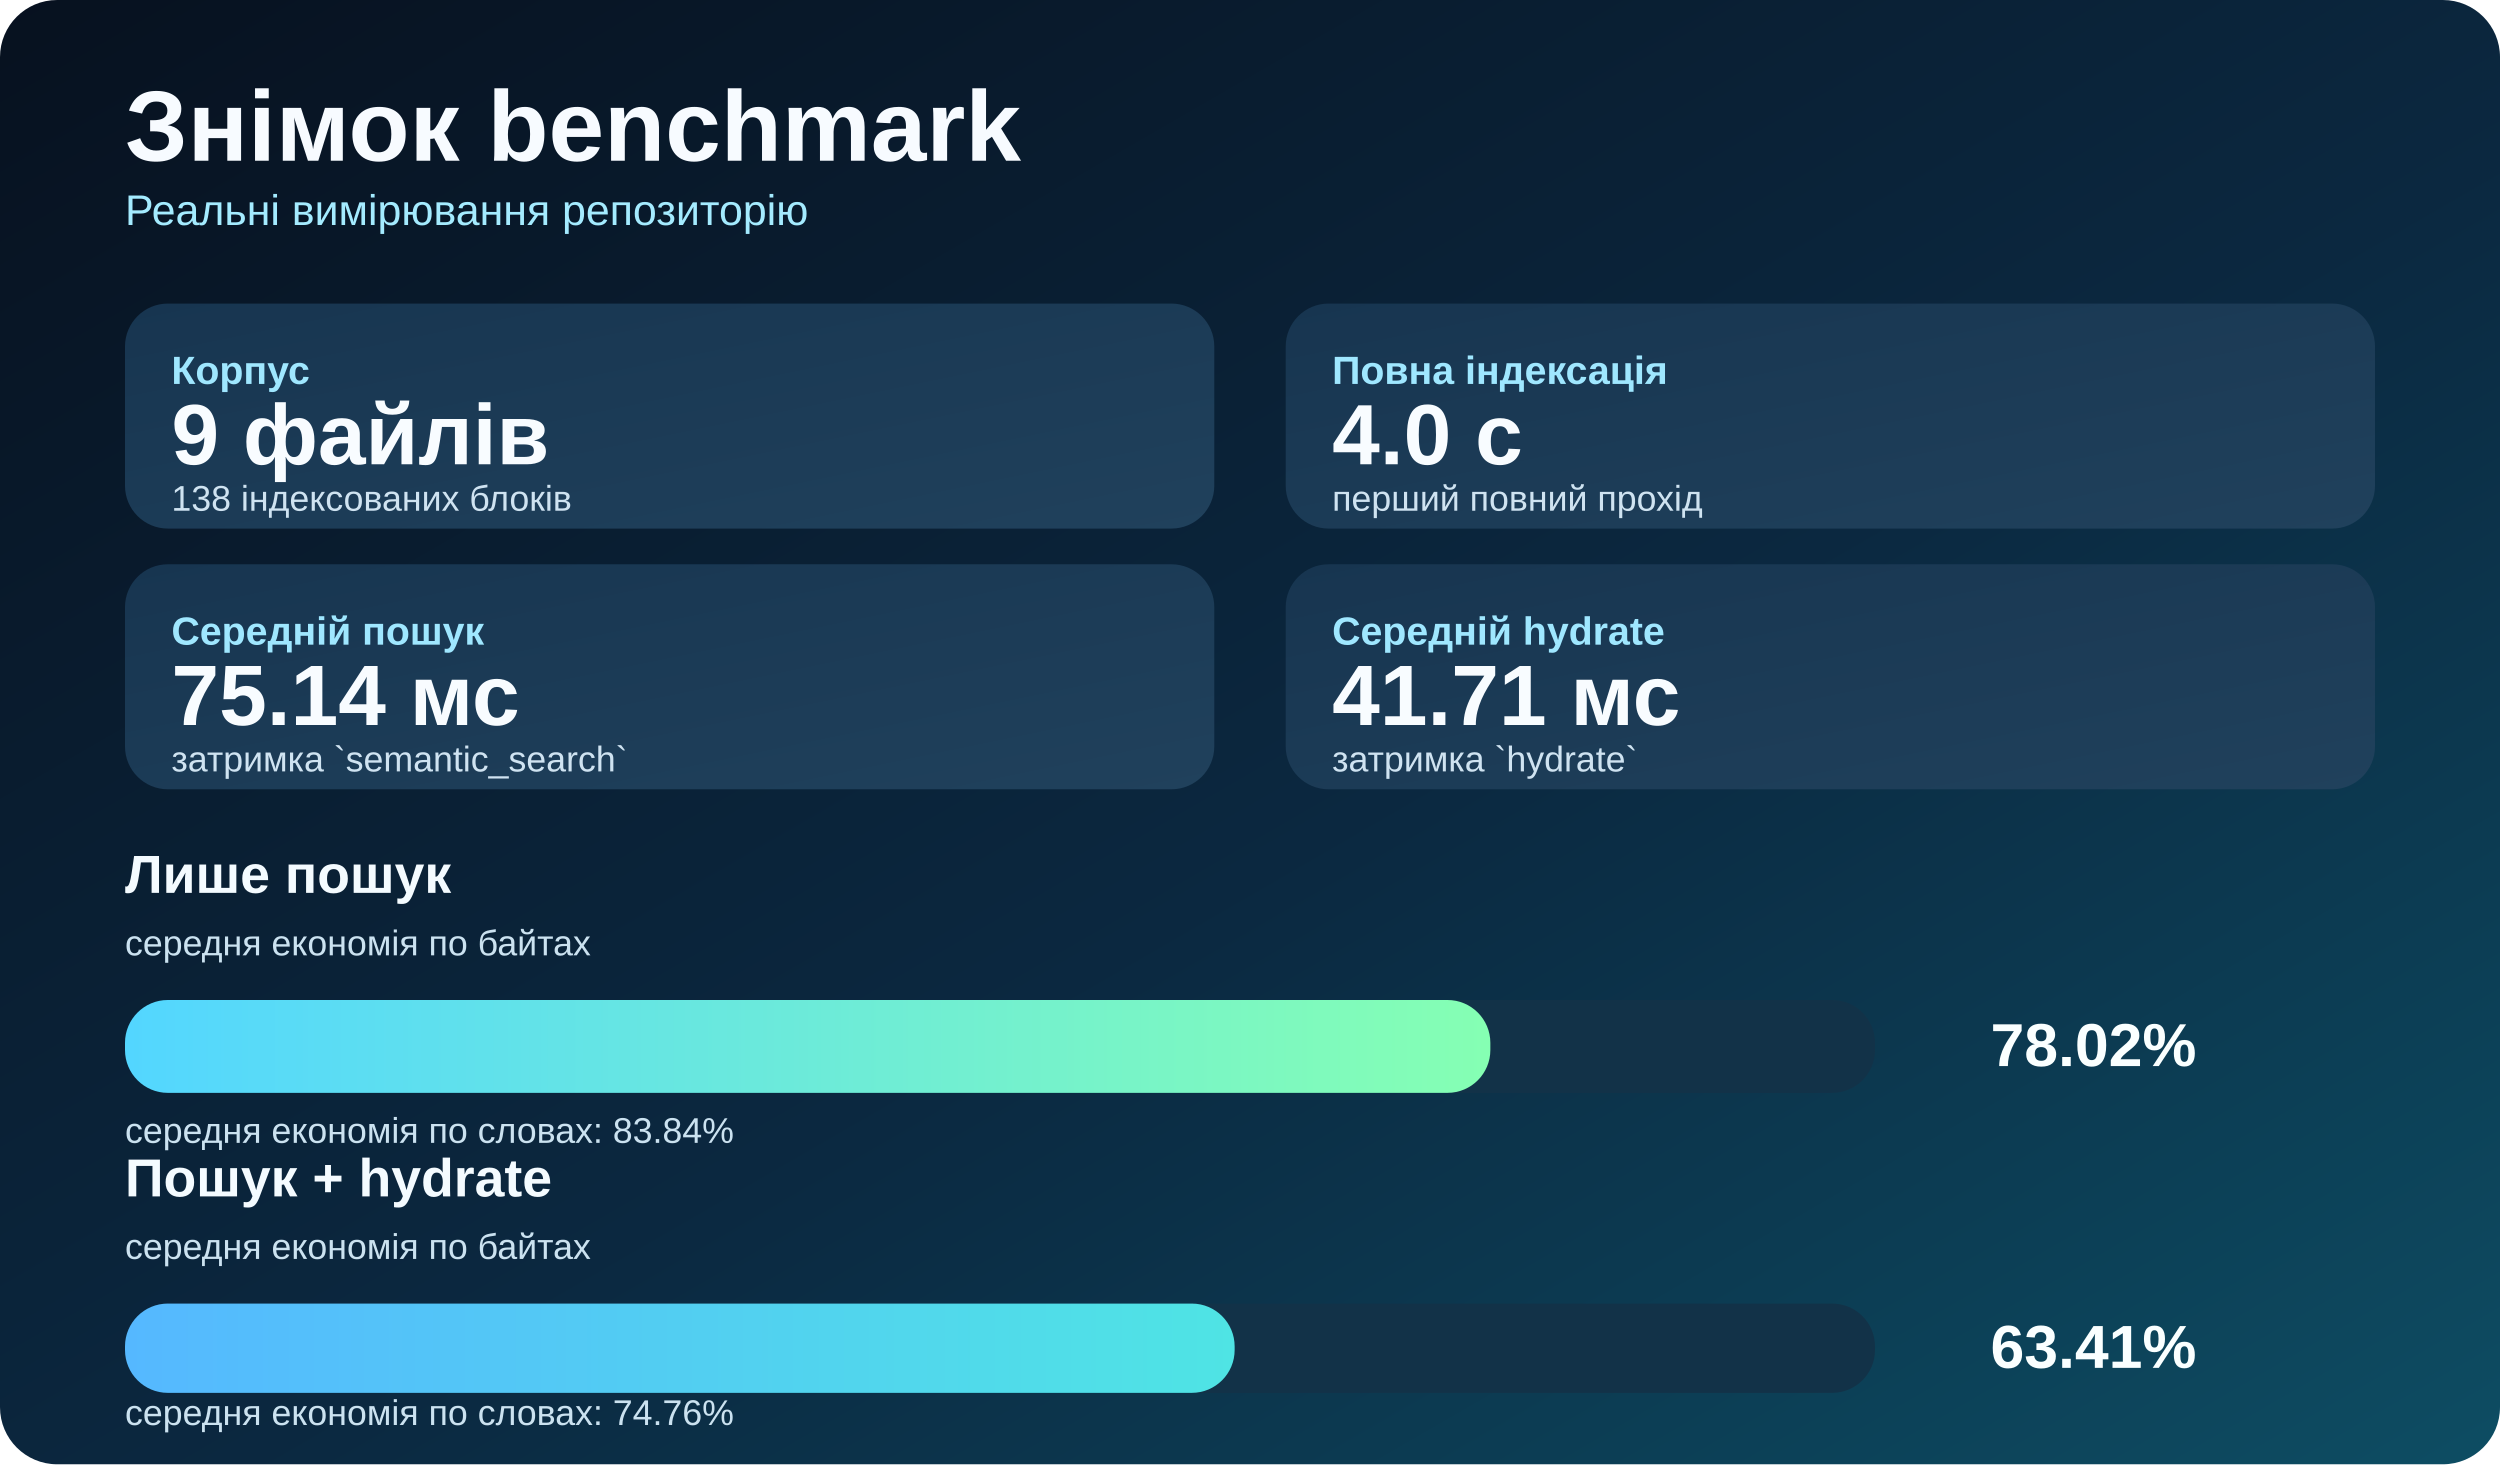
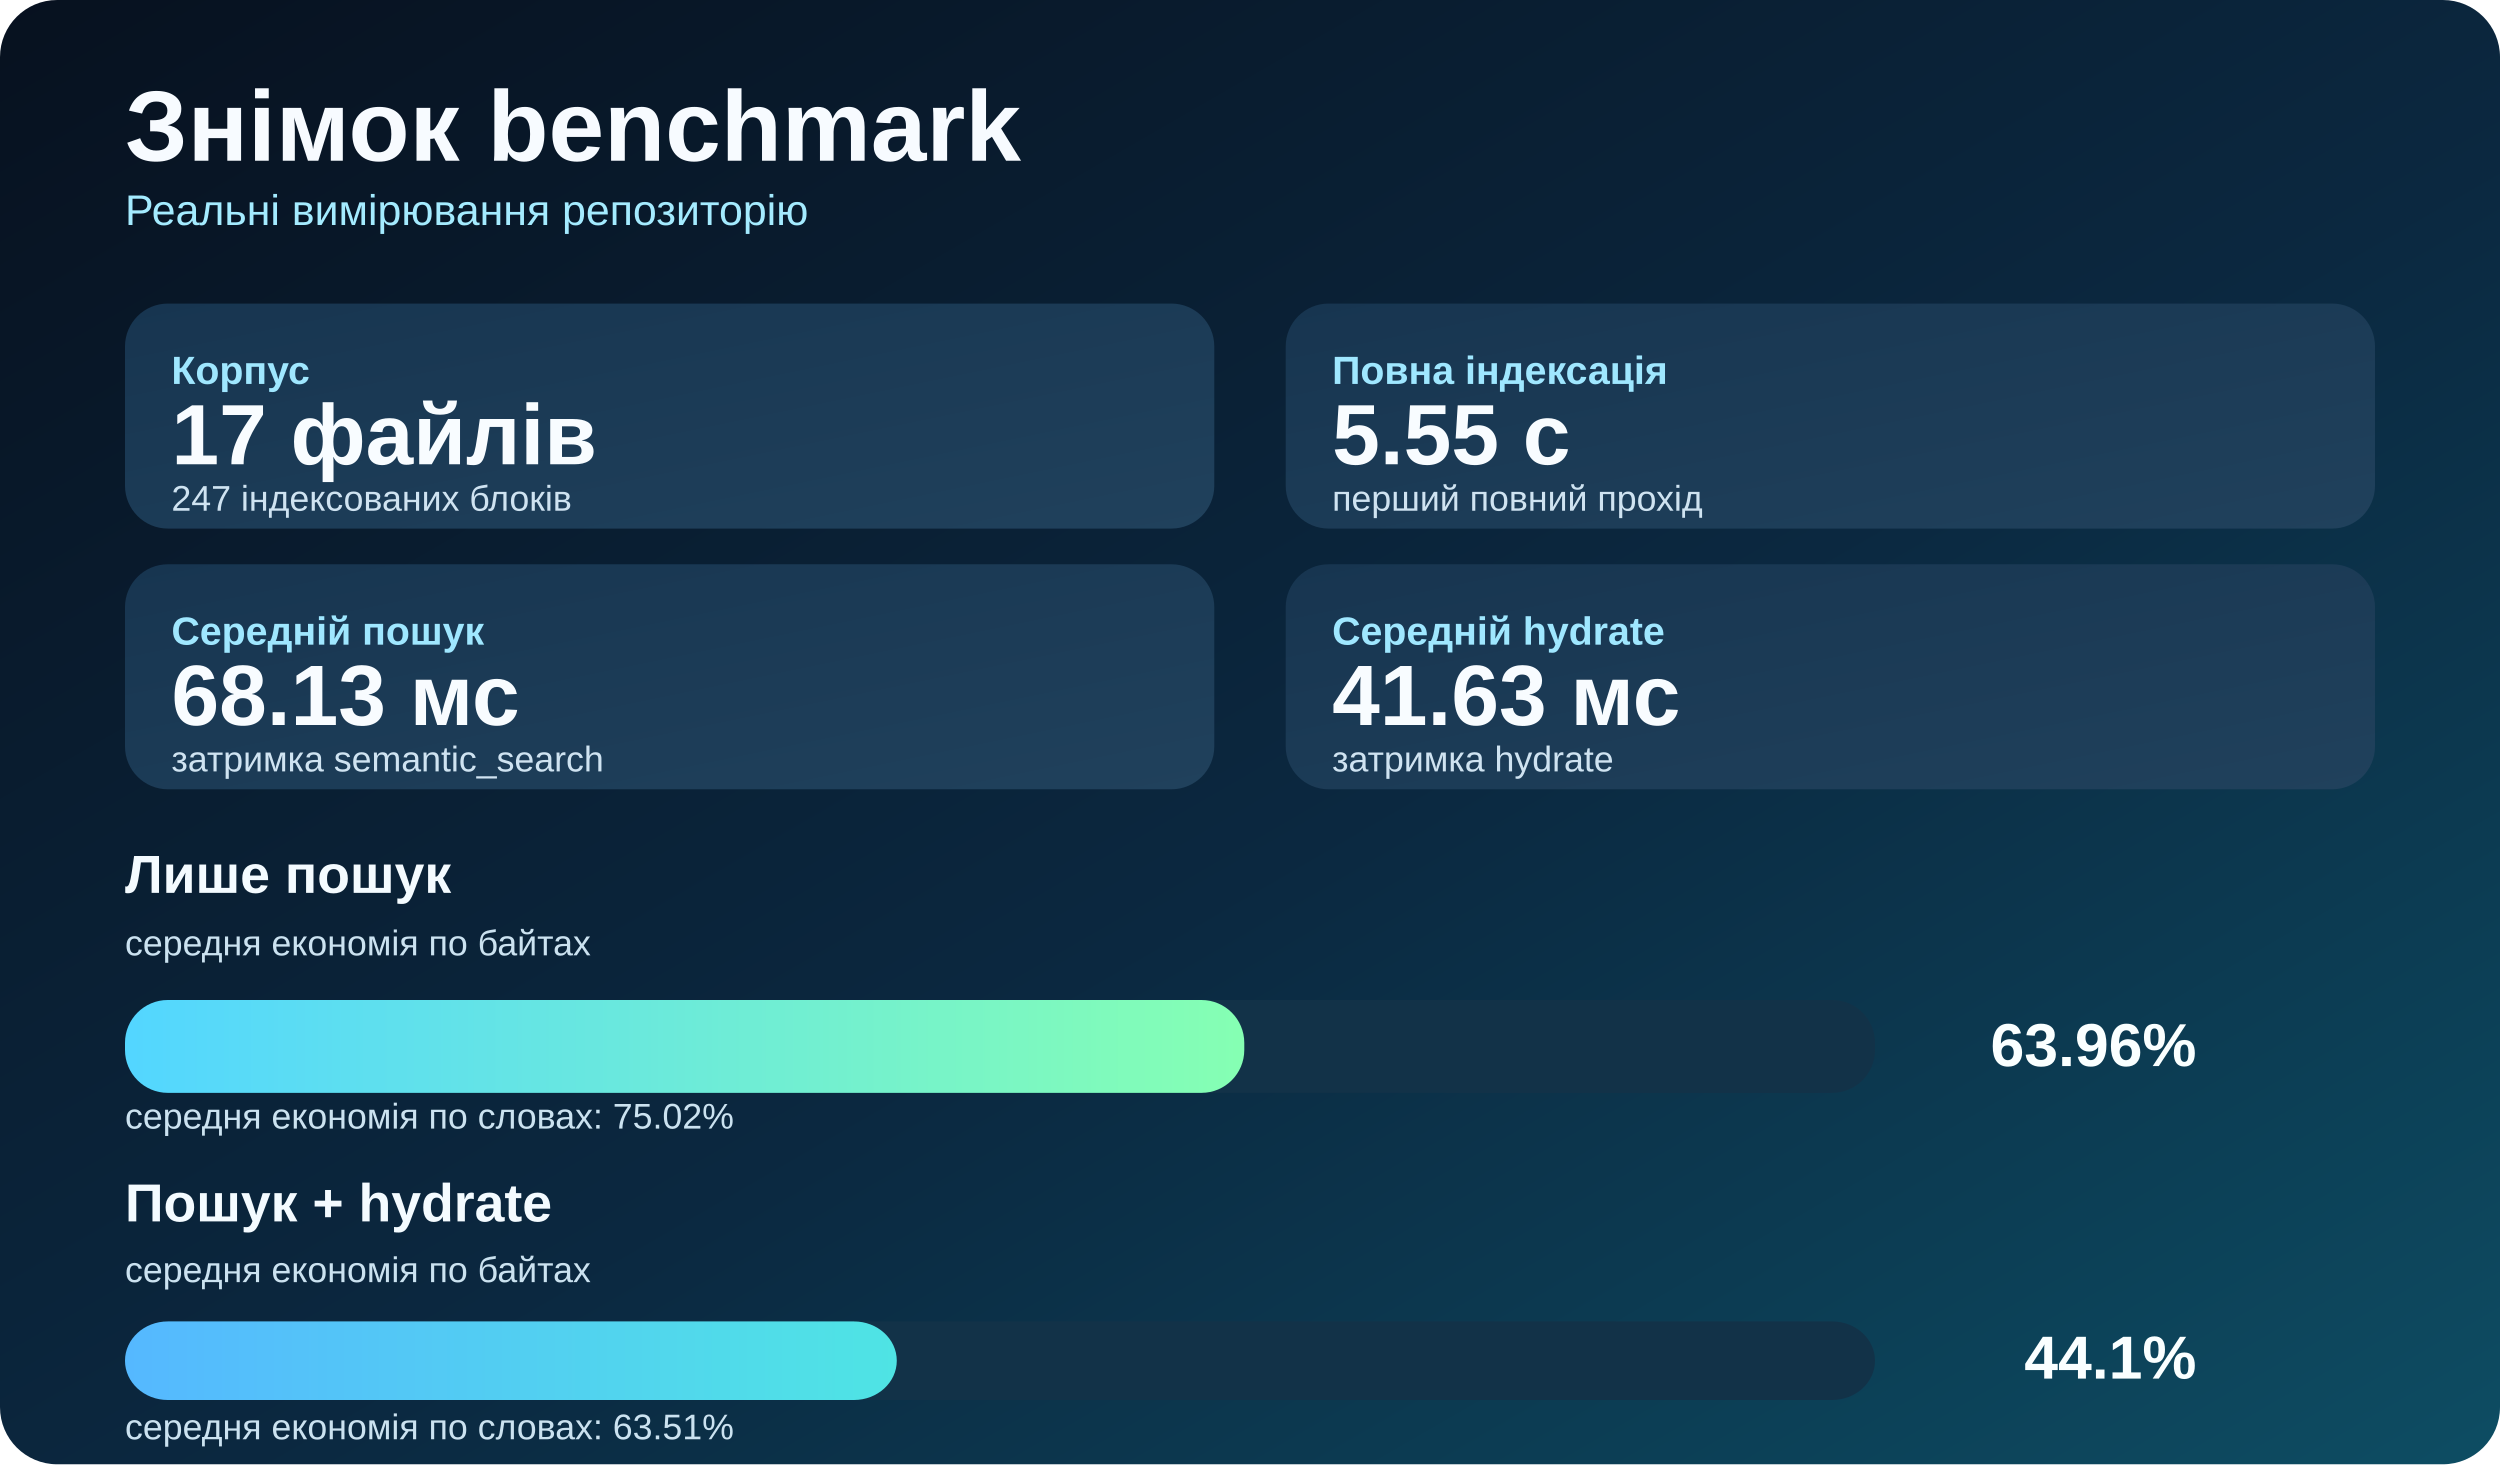
<svg xmlns="http://www.w3.org/2000/svg" width="1400" height="820" viewBox="0 0 1400 820" role="img" aria-labelledby="title desc">
  <defs>
    <linearGradient id="bg" x1="0%" y1="0%" x2="100%" y2="100%">
      <stop offset="0%" stop-color="#07111f" />
      <stop offset="55%" stop-color="#0b2840" />
      <stop offset="100%" stop-color="#0d4d63" />
    </linearGradient>
    <linearGradient id="card" x1="0%" y1="0%" x2="100%" y2="100%">
      <stop offset="0%" stop-color="#173550" />
      <stop offset="100%" stop-color="#20415c" />
    </linearGradient>
    <linearGradient id="bar1" x1="0%" y1="0%" x2="100%" y2="0%">
      <stop offset="0%" stop-color="#53d6ff" />
      <stop offset="100%" stop-color="#85ffb3" />
    </linearGradient>
    <linearGradient id="bar2" x1="0%" y1="0%" x2="100%" y2="0%">
      <stop offset="0%" stop-color="#55b8ff" />
      <stop offset="100%" stop-color="#4fe4e4" />
    </linearGradient>
    <style>
      .title { font: 700 56px 'Segoe UI', Arial, sans-serif; fill: #f7fbff; }
      .subtitle { font: 500 24px 'Segoe UI', Arial, sans-serif; fill: #a4ebff; }
      .kpiLabel { font: 600 22px 'Segoe UI', Arial, sans-serif; fill: #9fe7ff; }
      .kpiValue { font: 700 48px 'Segoe UI', Arial, sans-serif; fill: #f8fcff; }
      .kpiMeta { font: 500 20px 'Segoe UI', Arial, sans-serif; fill: #cfe3f1; }
      .barLabel { font: 700 30px 'Segoe UI', Arial, sans-serif; fill: #f4fbff; }
      .barMeta { font: 500 20px 'Segoe UI', Arial, sans-serif; fill: #cbe2f0; }
      .percent { font: 700 34px 'Segoe UI', Arial, sans-serif; fill: #faffff; }
    </style>
  </defs>
  <rect width="1400" height="820" rx="32" ry="32" fill="url(#bg)" />
  <text x="70" y="90" class="title">Знімок benchmark</text>
  <text x="70" y="126" class="subtitle">Реальні вимірювання репозиторію</text>
  <rect x="70" y="170" rx="24" ry="24" width="610" height="126" fill="url(#card)" />
  <rect x="720" y="170" rx="24" ry="24" width="610" height="126" fill="url(#card)" />
  <rect x="70" y="316" rx="24" ry="24" width="610" height="126" fill="url(#card)" />
  <rect x="720" y="316" rx="24" ry="24" width="610" height="126" fill="url(#card)" />
  <text x="96" y="215" class="kpiLabel">Корпус</text>
-   <text x="96" y="260" class="kpiValue">9 файлів</text>
-   <text x="96" y="286" class="kpiMeta">138 індексованих блоків</text>
+   <text x="96" y="260" class="kpiValue">17 файлів</text>
+   <text x="96" y="286" class="kpiMeta">247 індексованих блоків</text>
  <text x="746" y="215" class="kpiLabel">Повна індексація</text>
-   <text x="746" y="260" class="kpiValue">4.0 с</text>
+   <text x="746" y="260" class="kpiValue">5.55 с</text>
  <text x="746" y="286" class="kpiMeta">перший повний прохід</text>
  <text x="96" y="361" class="kpiLabel">Середній пошук</text>
-   <text x="96" y="406" class="kpiValue">75.14 мс</text>
-   <text x="96" y="432" class="kpiMeta">затримка `semantic_search`</text>
+   <text x="96" y="406" class="kpiValue">68.13 мс</text>
+   <text x="96" y="432" class="kpiMeta">затримка semantic_search</text>
  <text x="746" y="361" class="kpiLabel">Середній hydrate</text>
-   <text x="746" y="406" class="kpiValue">41.71 мс</text>
-   <text x="746" y="432" class="kpiMeta">затримка `hydrate`</text>
+   <text x="746" y="406" class="kpiValue">41.63 мс</text>
+   <text x="746" y="432" class="kpiMeta">затримка hydrate</text>
  <text x="70" y="500" class="barLabel">Лише пошук</text>
  <text x="70" y="535" class="barMeta">середня економія по байтах</text>
  <rect x="70" y="560" rx="24" ry="24" width="980" height="52" fill="#123248" />
-   <rect x="70" y="560" rx="24" ry="24" width="764.6" height="52" fill="url(#bar1)" />
-   <text x="1230" y="597" class="percent" text-anchor="end">78.02%</text>
-   <text x="70" y="640" class="barMeta">середня економія по словах: 83.84%</text>
-   <text x="70" y="670" class="barLabel">Пошук + hydrate</text>
-   <text x="70" y="705" class="barMeta">середня економія по байтах</text>
-   <rect x="70" y="730" rx="24" ry="24" width="980" height="50" fill="#123248" />
-   <rect x="70" y="730" rx="24" ry="24" width="621.4" height="50" fill="url(#bar2)" />
-   <text x="1230" y="766" class="percent" text-anchor="end">63.41%</text>
-   <text x="70" y="798" class="barMeta">середня економія по словах: 74.76%</text>
+   <rect x="70" y="560" rx="24" ry="24" width="626.8" height="52" fill="url(#bar1)" />
+   <text x="1230" y="597" class="percent" text-anchor="end">63.96%</text>
+   <text x="70" y="632" class="barMeta">середня економія по словах: 75.02%</text>
+   <text x="70" y="684" class="barLabel">Пошук + hydrate</text>
+   <text x="70" y="718" class="barMeta">середня економія по байтах</text>
+   <rect x="70" y="740" rx="24" ry="24" width="980" height="44" fill="#123248" />
+   <rect x="70" y="740" rx="24" ry="24" width="432.2" height="44" fill="url(#bar2)" />
+   <text x="1230" y="772" class="percent" text-anchor="end">44.1%</text>
+   <text x="70" y="806" class="barMeta">середня економія по словах: 63.51%</text>
</svg>
